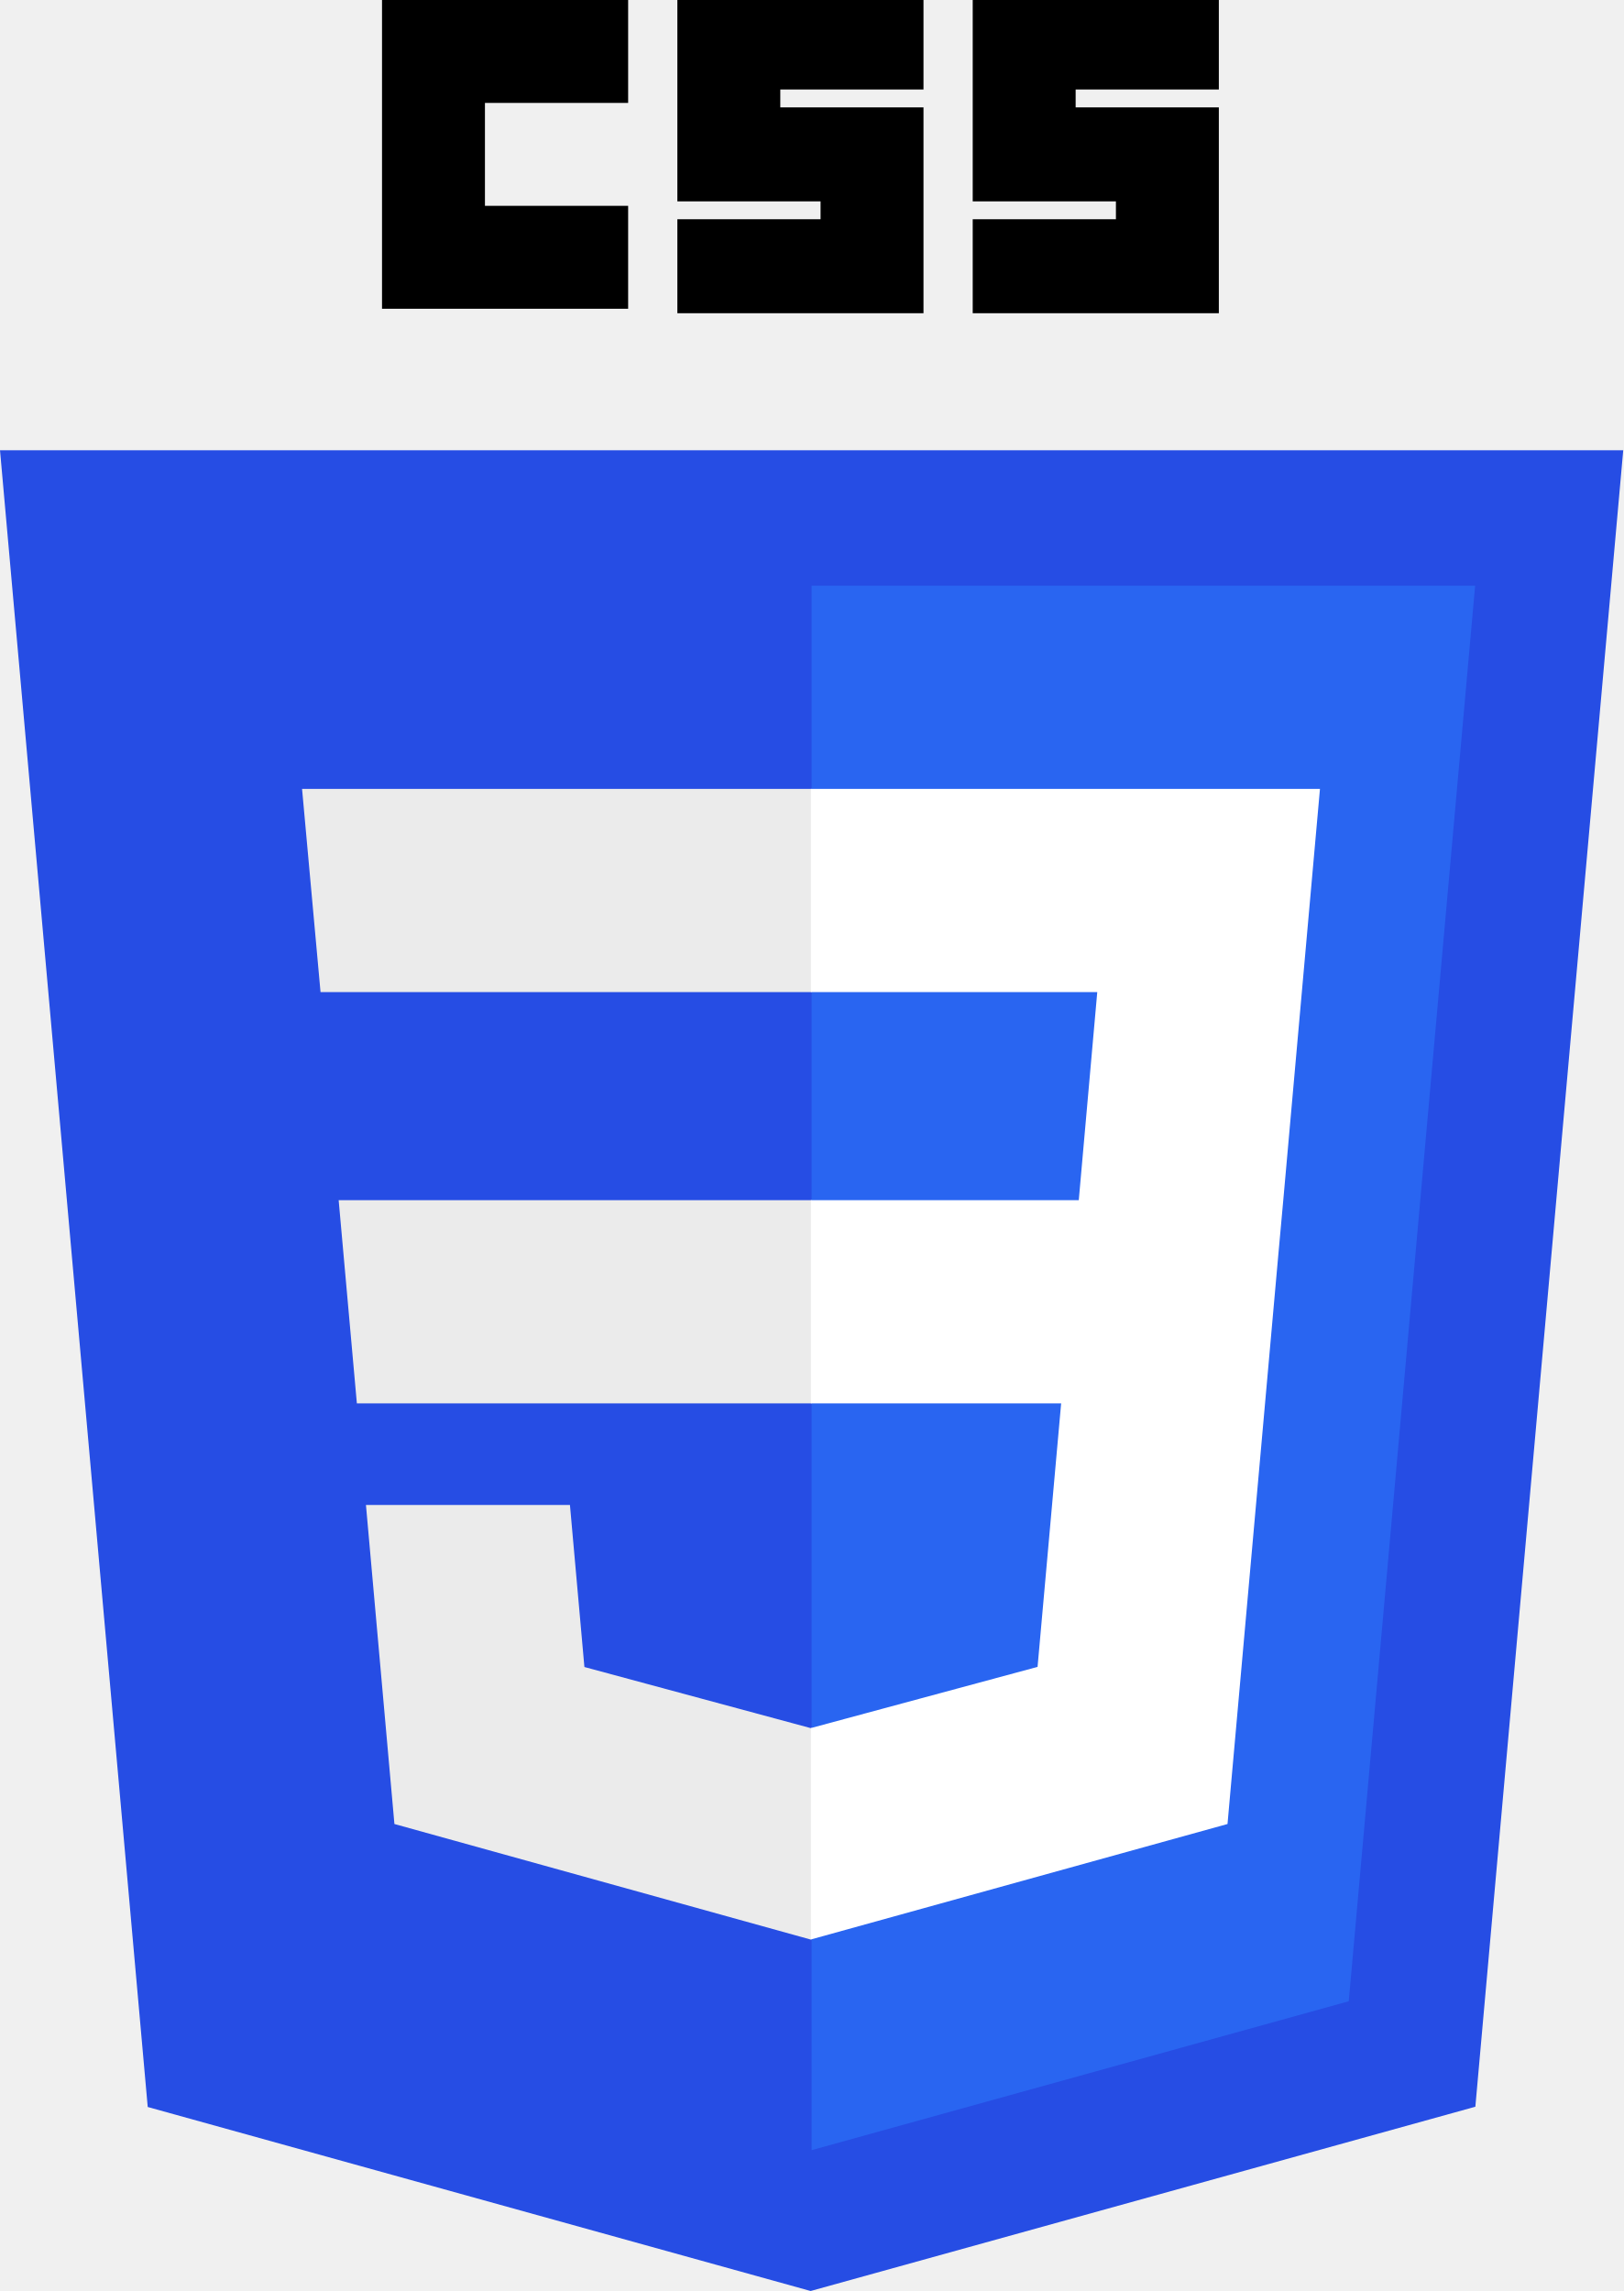
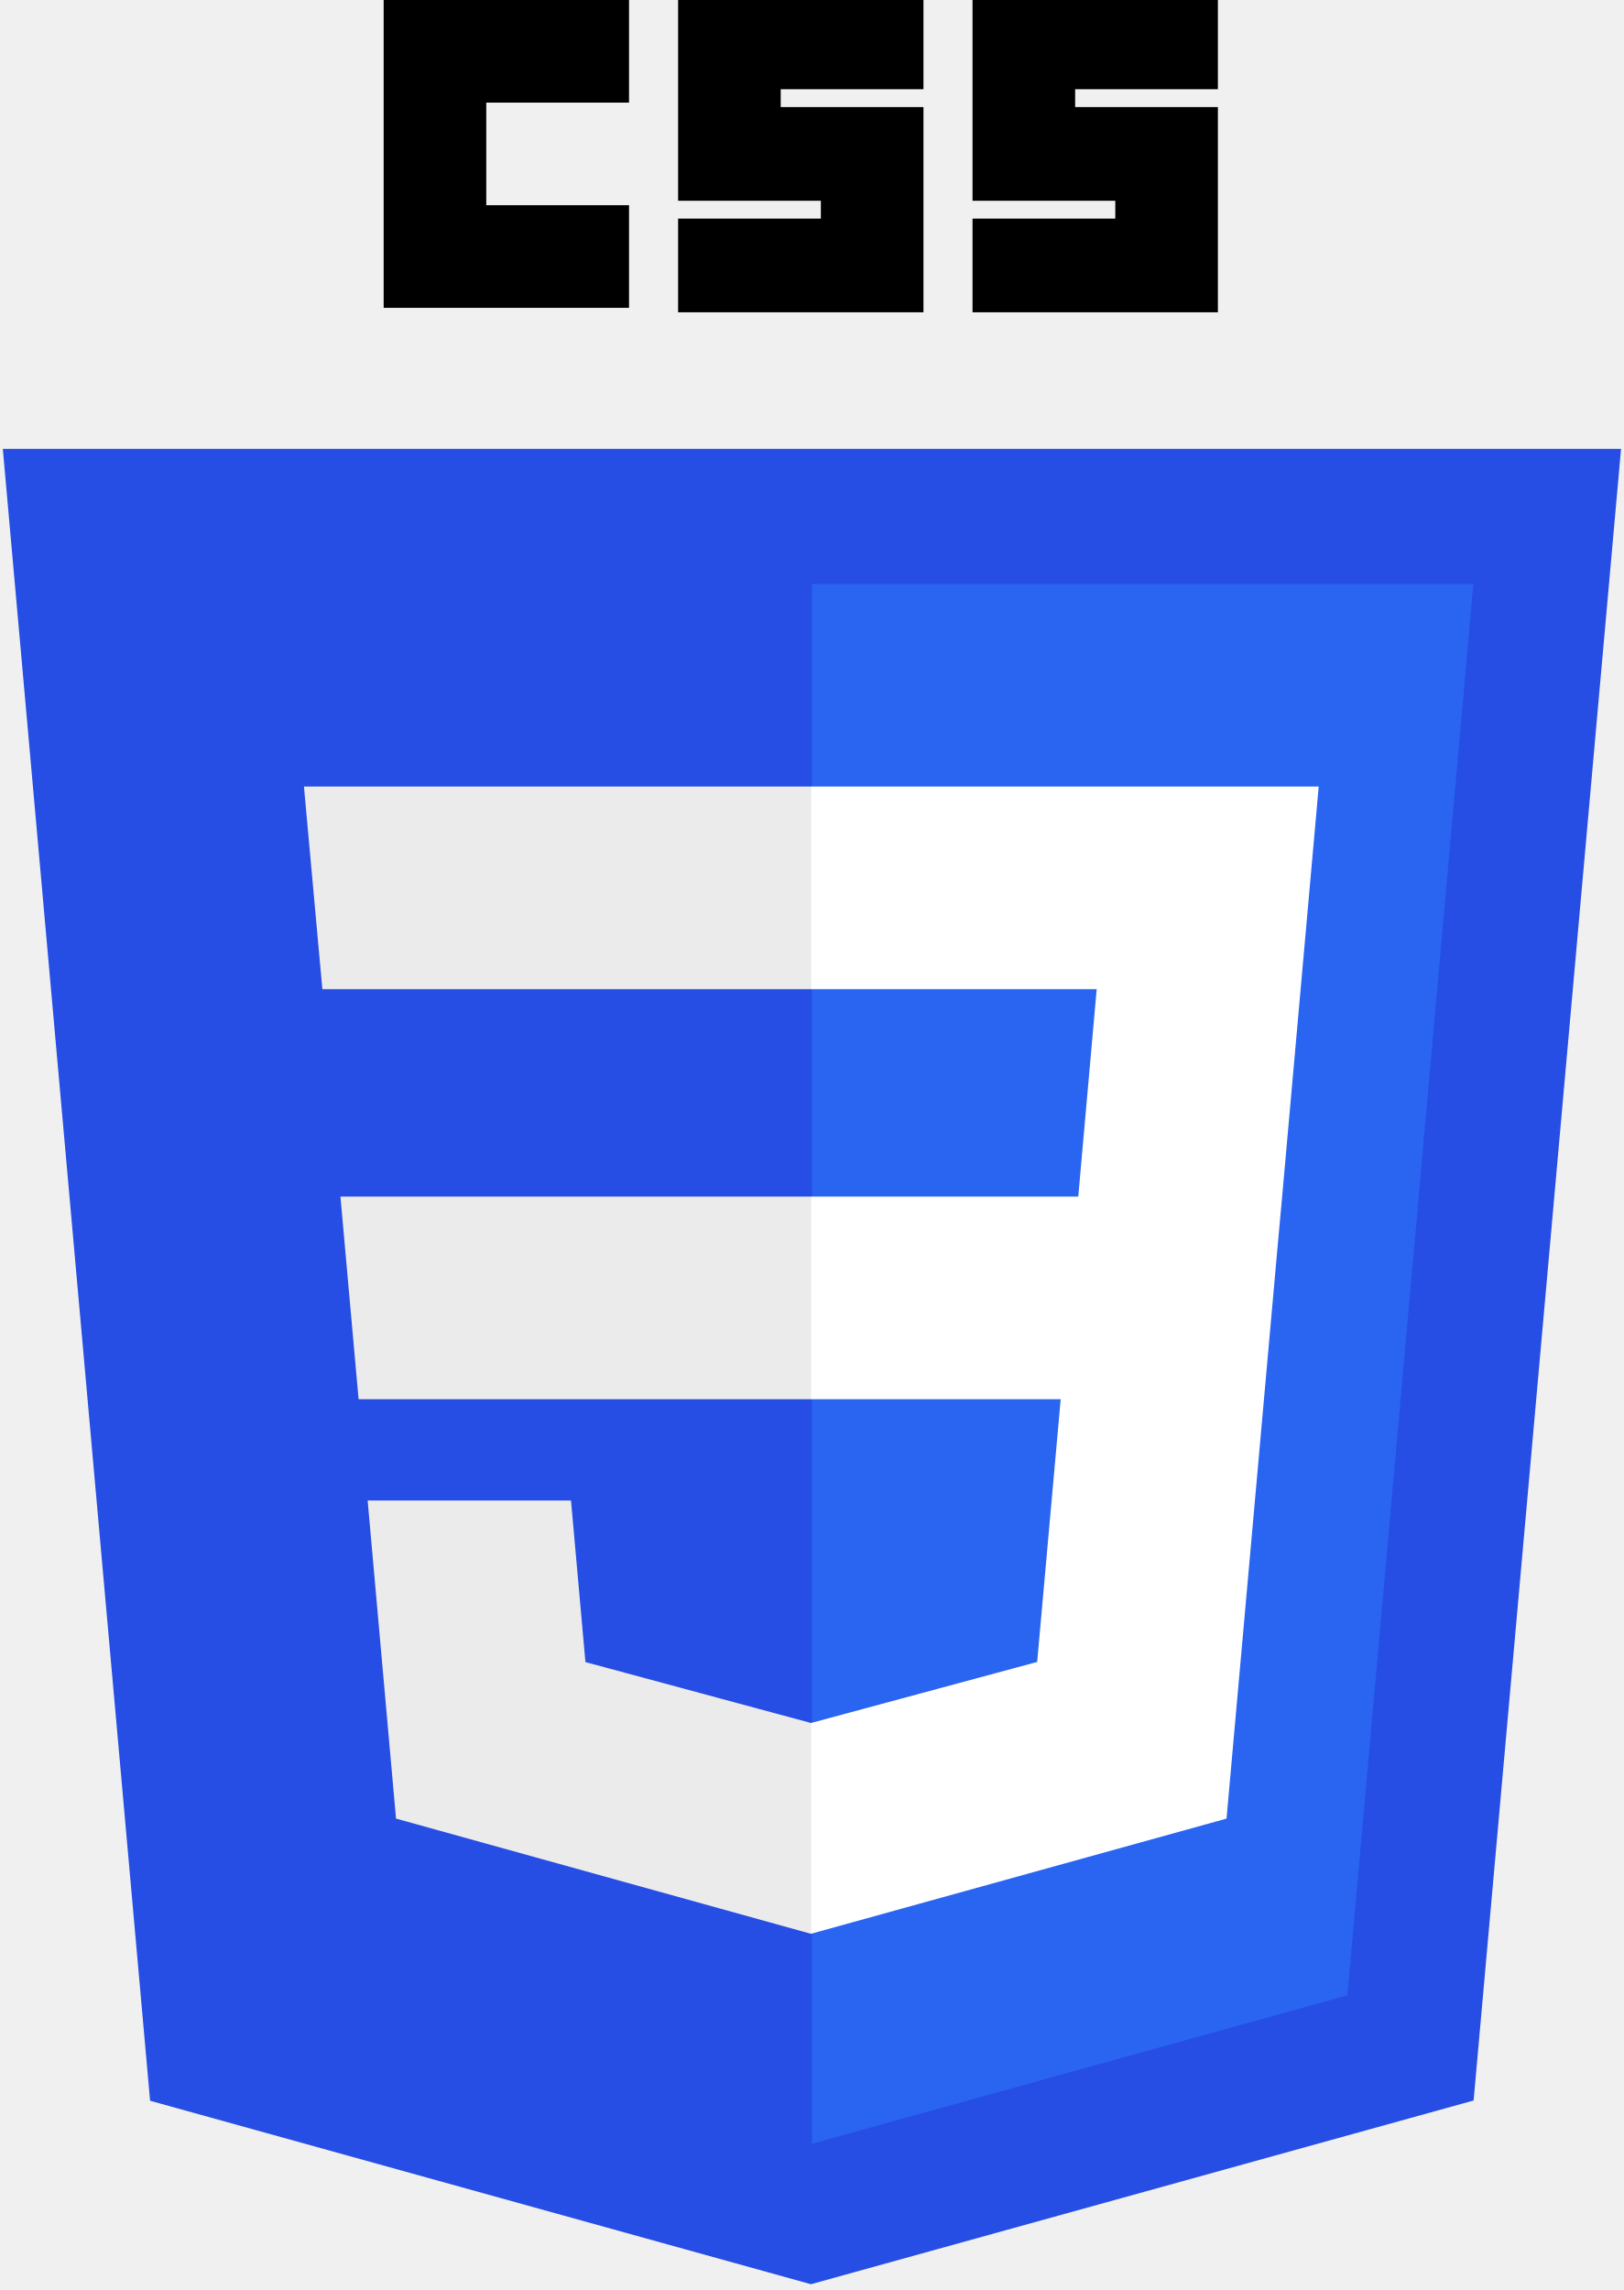
- <svg xmlns="http://www.w3.org/2000/svg" width="102.372mm" height="144.498mm" viewBox="0 0 362.734 512" id="svg3476" version="1.1">
-   <defs id="defs3478" />
-   <g id="layer1" transform="translate(-193.633,-276.3622)">
-     <g id="g3013" transform="translate(119,276.3622)">
-       <polygon id="polygon2989" points="437.367,100.62 404.321,470.819 255.778,512 107.644,470.877 74.633,100.62 " style="fill:#264de4" />
-       <polygon id="polygon2991" points="376.03,447.246 404.27,130.894 256,130.894 256,480.523 " style="fill:#2965f1" />
-       <polygon id="polygon2993" points="150.31,268.217 154.38,313.627 256,313.627 256,268.217 " style="fill:#ebebeb" />
-       <polygon id="polygon2995" points="256,176.305 255.843,176.305 142.132,176.305 146.26,221.716 256,221.716 " style="fill:#ebebeb" />
-       <polygon id="polygon2997" points="256,433.399 256,386.153 255.801,386.206 205.227,372.55 201.994,336.333 177.419,336.333 156.409,336.333 162.771,407.634 255.791,433.457 " style="fill:#ebebeb" />
-       <path id="path2999" d="m 160,0 55,0 0,23 -32,0 0,23 32,0 0,23 -55,0 z" />
-       <path id="path3001" d="m 226,0 55,0 0,20 -32,0 0,4 32,0 0,46 -55,0 0,-21 32,0 0,-4 -32,0 z" />
-       <path id="path3003" d="m 292,0 55,0 0,20 -32,0 0,4 32,0 0,46 -55,0 0,-21 32,0 0,-4 -32,0 z" />
-       <polygon id="polygon3005" points="311.761,313.627 306.49,372.521 255.843,386.191 255.843,433.435 348.937,407.634 349.62,399.962 360.291,280.411 361.399,268.217 369.597,176.305 255.843,176.305 255.843,221.716 319.831,221.716 315.699,268.217 255.843,268.217 255.843,313.627 " style="fill:#ffffff" />
-     </g>
+ <svg xmlns="http://www.w3.org/2000/svg" width="256px" height="361px" viewBox="0 0 256 361" version="1.1" preserveAspectRatio="xMidYMid">
+   <g>
+     <path d="M127.844,360.088 L23.662,331.166 L0.445,70.766 L255.555,70.766 L232.314,331.125 L127.844,360.088 L127.844,360.088 Z" fill="#264DE4" />
+     <path d="M212.417,314.547 L232.278,92.057 L128,92.057 L128,337.95 L212.417,314.547 L212.417,314.547 Z" fill="#2965F1" />
+     <path d="M53.669,188.636 L56.531,220.573 L128,220.573 L128,188.636 L53.669,188.636 L53.669,188.636 Z" fill="#EBEBEB" />
+     <path d="M47.917,123.995 L50.82,155.932 L128,155.932 L128,123.995 L47.917,123.995 L47.917,123.995 Z" fill="#EBEBEB" />
+     <path d="M128,271.58 L127.86,271.617 L92.292,262.013 L90.018,236.542 L57.958,236.542 L62.432,286.688 L127.853,304.849 L128,304.808 L128,271.58 L128,271.58 Z" fill="#EBEBEB" />
+     <path d="M60.484,0 L99.165,0 L99.165,16.176 L76.659,16.176 L76.659,32.352 L99.165,32.352 L99.165,48.527 L60.484,48.527 L60.484,0 L60.484,0 Z" fill="#000000" />
+     <path d="M106.901,0 L145.582,0 L145.582,14.066 L123.077,14.066 L123.077,16.879 L145.582,16.879 L145.582,49.231 L106.901,49.231 L106.901,34.462 L129.407,34.462 L129.407,31.648 L106.901,31.648 L106.901,0 L106.901,0 Z" fill="#000000" />
+     <path d="M153.319,0 L192,0 L192,14.066 L169.495,14.066 L169.495,16.879 L192,16.879 L192,49.231 L153.319,49.231 L153.319,34.462 L175.824,34.462 L175.824,31.648 L153.319,31.648 L153.319,0 L153.319,0 Z" fill="#000000" />
+     <path d="M202.127,188.636 L207.892,123.995 L127.89,123.995 L127.89,155.932 L172.892,155.932 L169.986,188.636 L127.89,188.636 L127.89,220.573 L167.217,220.573 L163.509,261.993 L127.89,271.607 L127.89,304.833 L193.362,286.688 L193.843,281.292 L201.348,197.212 L202.127,188.636 L202.127,188.636 Z" fill="#FFFFFF" />
  </g>
</svg>
